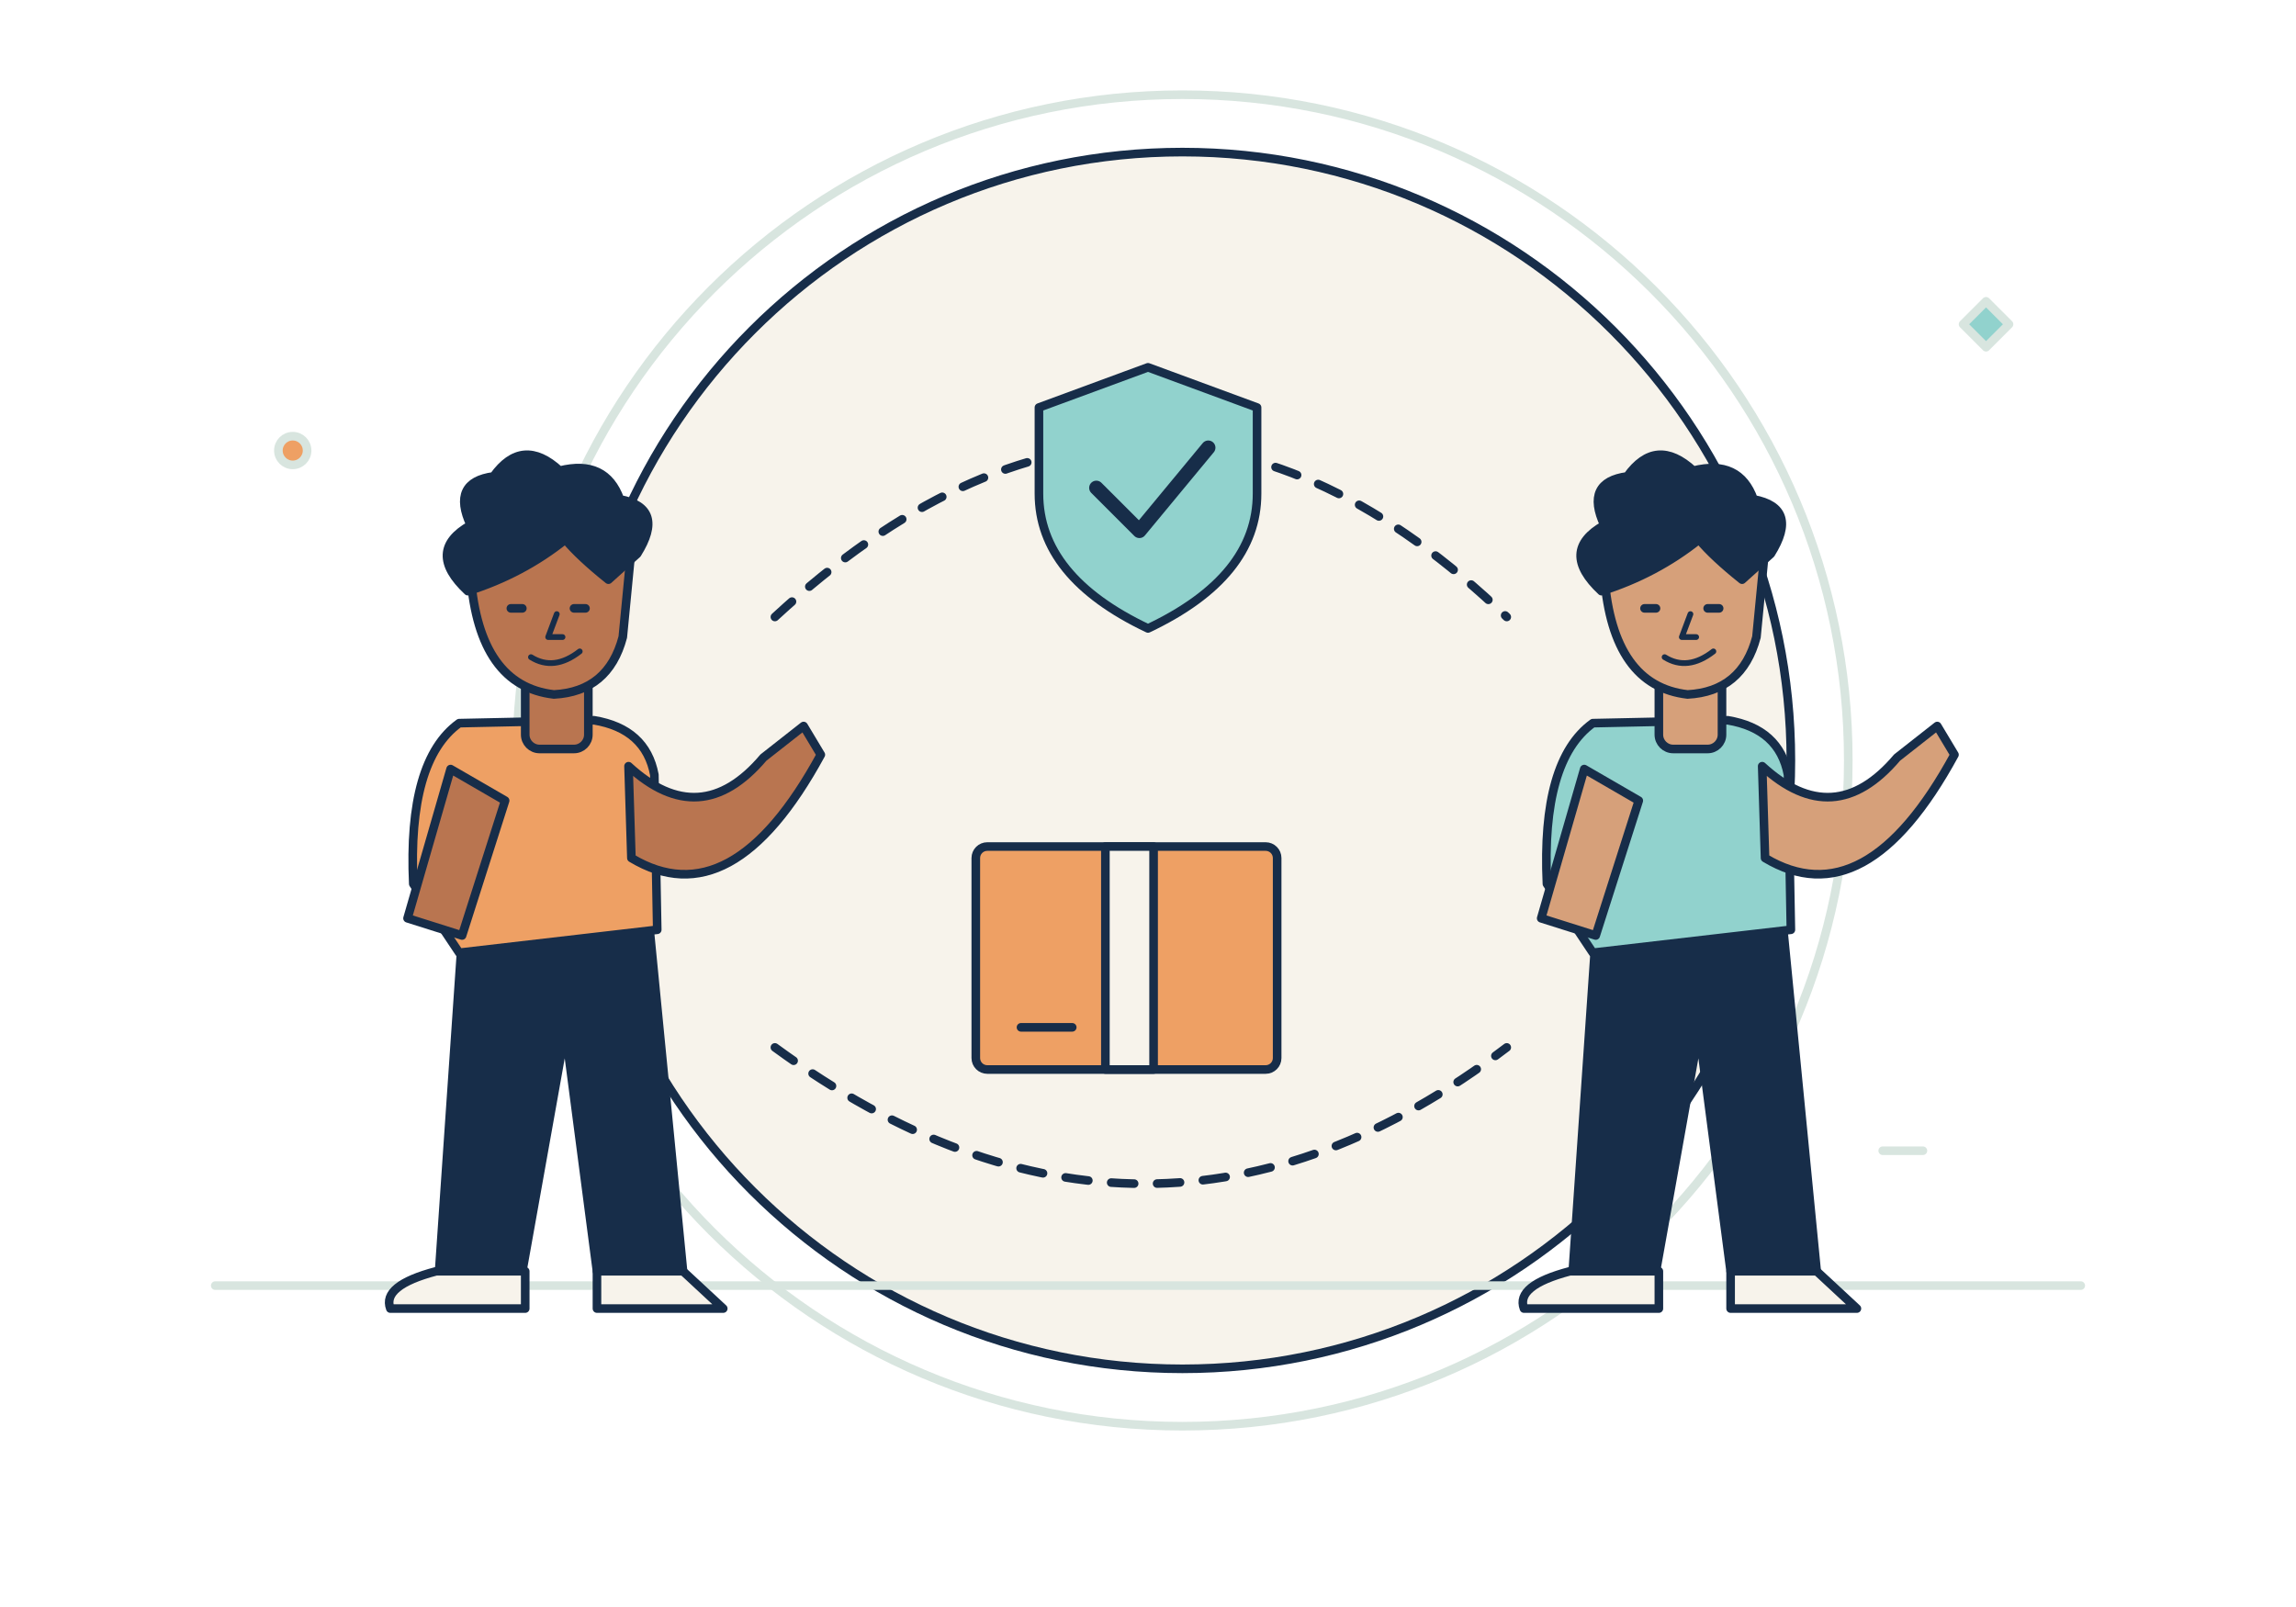
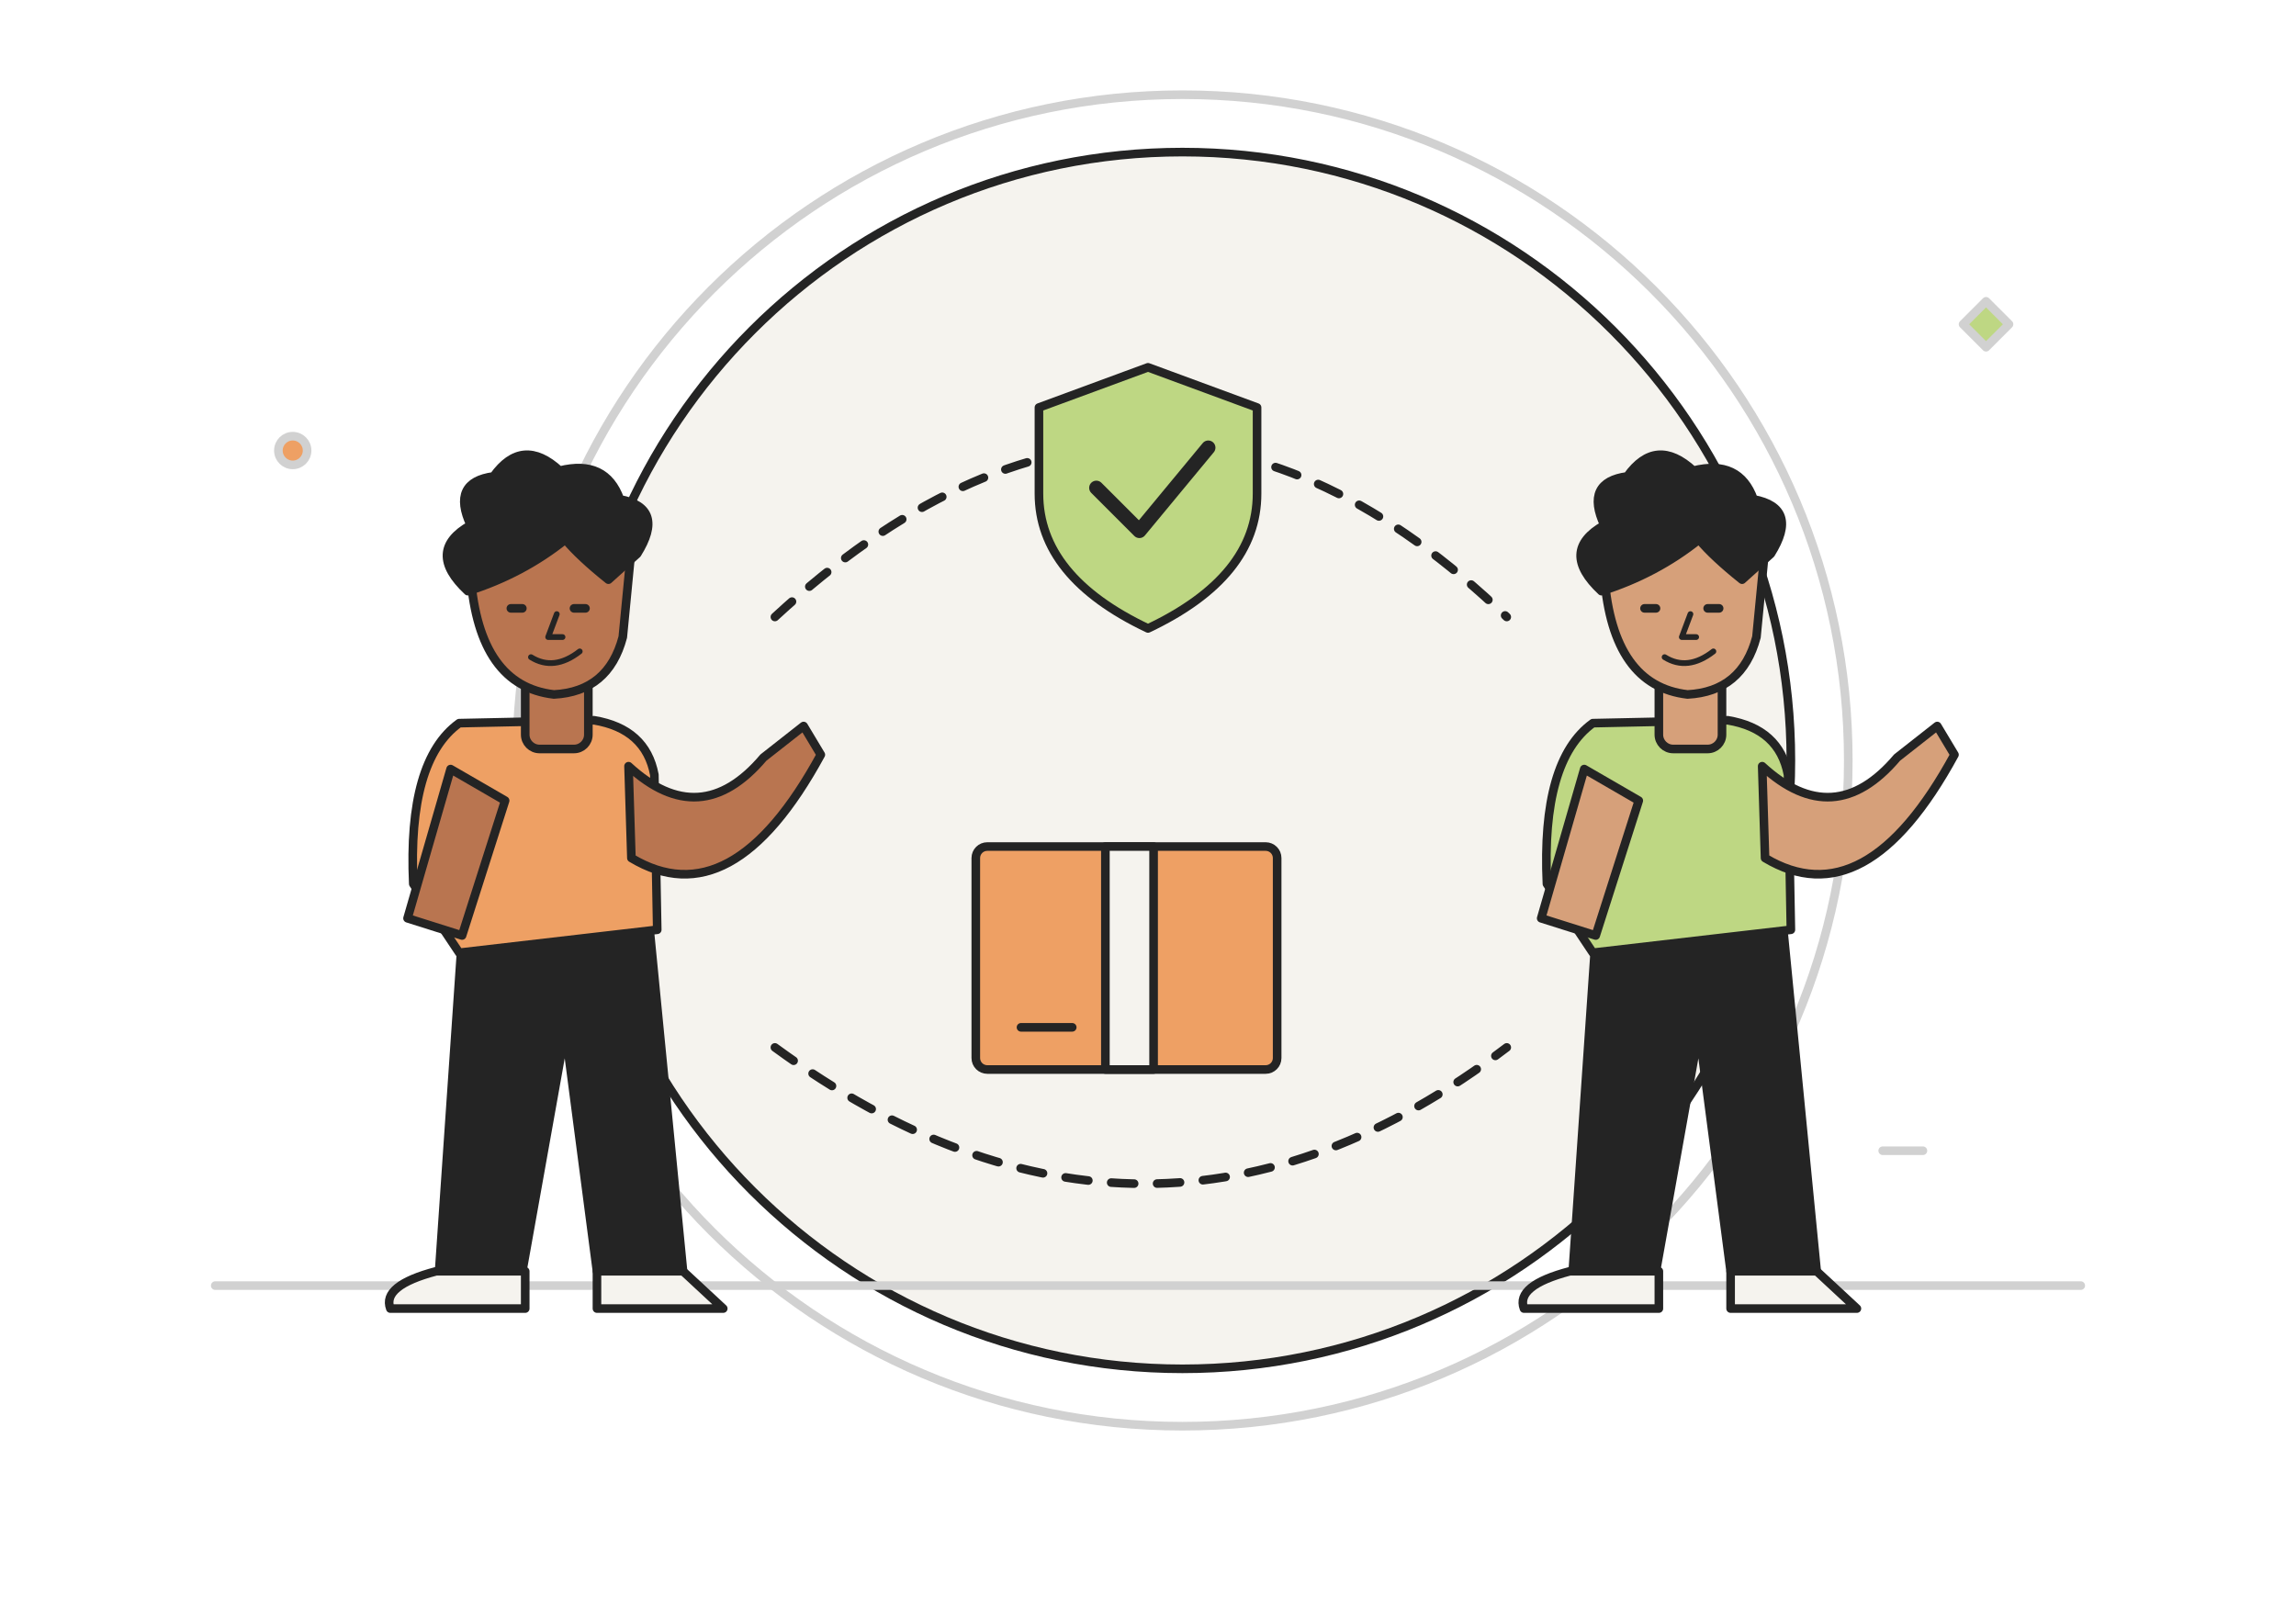
<svg xmlns="http://www.w3.org/2000/svg" viewBox="0 0 800 560" fill="none">
-   <g stroke="#172d49" stroke-width="3" stroke-linecap="round" stroke-linejoin="round">
-     <circle cx="412" cy="265" r="212" fill="#f7f3eb" />
-     <g stroke="#d8e5df">
+   <g stroke="#242424" stroke-width="3" stroke-linecap="round" stroke-linejoin="round">
+     <circle cx="412" cy="265" r="212" fill="#f5f3ee" />
+     <g stroke="#d1d1d1">
      <circle cx="412" cy="265" r="232" fill="none" />
      <path d="M75 448L725 448" fill="none" />
-       <path d="M692 105L700 113L692 121L684 113Z" fill="#91d2cd" />
+       <path d="M692 105L700 113L692 121L684 113Z" fill="#bed783" />
      <circle cx="102" cy="157" r="5" fill="#eea064" />
      <path d="M656 401L670 401" fill="none" />
    </g>
    <g transform="translate(190 205) scale(1)">
-       <path d="M-28 107L-37 238L-8 238L7 154L18 238H48L35 105Z" fill="#172d49" />
-       <path d="M-38 238H-7V251H-54Q-57 243-38 238Z" fill="#f7f3eb" />
-       <path d="M18 238H48L62 251H18Z" fill="#f7f3eb" />
+       <path d="M-28 107L-37 238L-8 238L7 154L18 238H48L35 105Z" fill="#242424" />
+       <path d="M-38 238H-7V251H-54Q-57 243-38 238Z" fill="#f5f3ee" />
+       <path d="M18 238H48L62 251H18Z" fill="#f5f3ee" />
      <path d="M-30 47Q-48 60-46 103L-30 127L39 119L38 65Q35 49 17 46Z" fill="#eea064" />
      <rect x="-7" y="27" width="22" height="29" rx="5" fill="#b97550" />
      <path d="M-26 -4Q-27 -29-4 -35Q22 -39 30 -14L27 17Q22 36 3 37Q-23 34-26 -4Z" fill="#b97550" />
-       <path d="M-27 1Q-42-13-26-22Q-33-37-18-39Q-8-53 5-41Q21-45 26-31Q42-28 32-12L22-3Q12-11 7-17Q-8-5-27 1Z" fill="#172d49" />
+       <path d="M-27 1Q-42-13-26-22Q-33-37-18-39Q-8-53 5-41Q21-45 26-31Q42-28 32-12L22-3Q12-11 7-17Q-8-5-27 1Z" fill="#242424" />
      <path d="M-12 7L-8 7M10 7L14 7" fill="none" stroke-width="3" />
      <path d="M4 9L1 17H6M-5 24Q3 29 12 22" fill="none" stroke-width="2" />
      <path d="M-33 63L-48 115L-29 121L-14 74Z" fill="#b97550" />
      <path d="M29 62Q54 85 76 59L90 48L96 58Q65 115 30 94Z" fill="#b97550" />
    </g>
    <g transform="translate(585 205) scale(1)">
-       <path d="M-28 107L-37 238L-8 238L7 154L18 238H48L35 105Z" fill="#172d49" />
-       <path d="M-38 238H-7V251H-54Q-57 243-38 238Z" fill="#f7f3eb" />
-       <path d="M18 238H48L62 251H18Z" fill="#f7f3eb" />
-       <path d="M-30 47Q-48 60-46 103L-30 127L39 119L38 65Q35 49 17 46Z" fill="#91d2cd" />
+       <path d="M-28 107L-37 238L-8 238L7 154L18 238H48L35 105Z" fill="#242424" />
+       <path d="M-38 238H-7V251H-54Q-57 243-38 238Z" fill="#f5f3ee" />
+       <path d="M18 238H48L62 251H18Z" fill="#f5f3ee" />
+       <path d="M-30 47Q-48 60-46 103L-30 127L39 119L38 65Q35 49 17 46Z" fill="#bed783" />
      <rect x="-7" y="27" width="22" height="29" rx="5" fill="#d6a07a" />
      <path d="M-26 -4Q-27 -29-4 -35Q22 -39 30 -14L27 17Q22 36 3 37Q-23 34-26 -4Z" fill="#d6a07a" />
-       <path d="M-27 1Q-42-13-26-22Q-33-37-18-39Q-8-53 5-41Q21-45 26-31Q42-28 32-12L22-3Q12-11 7-17Q-8-5-27 1Z" fill="#172d49" />
+       <path d="M-27 1Q-42-13-26-22Q-33-37-18-39Q-8-53 5-41Q21-45 26-31Q42-28 32-12L22-3Q12-11 7-17Q-8-5-27 1Z" fill="#242424" />
      <path d="M-12 7L-8 7M10 7L14 7" fill="none" stroke-width="3" />
      <path d="M4 9L1 17H6M-5 24Q3 29 12 22" fill="none" stroke-width="2" />
      <path d="M-33 63L-48 115L-29 121L-14 74Z" fill="#d6a07a" />
      <path d="M29 62Q54 85 76 59L90 48L96 58Q65 115 30 94Z" fill="#d6a07a" />
    </g>
    <g transform="translate(340 295)">
      <rect x="0" y="0" width="105" height="77.7" rx="4" fill="#eea064" />
-       <rect x="45.15" y="0" width="16.8" height="77.7" rx="0" fill="#f7f3eb" />
+       <rect x="45.15" y="0" width="16.8" height="77.7" rx="0" fill="#f5f3ee" />
      <path d="M15.75 63L33.6 63" fill="none" />
    </g>
    <path d="M270 215Q400 95 525 215M270 365Q400 460 525 365" fill="none" stroke-dasharray="8 8" />
    <g transform="translate(400 170)">
-       <path d="M0-42L38-28V2Q38 31 0 49Q-38 31-38 2V-28Z" fill="#91d2cd" />
+       <path d="M0-42L38-28V2Q38 31 0 49Q-38 31-38 2V-28Z" fill="#bed783" />
      <path d="M-18 0L-3 15L21-14" fill="none" stroke-width="5" />
    </g>
  </g>
</svg>
